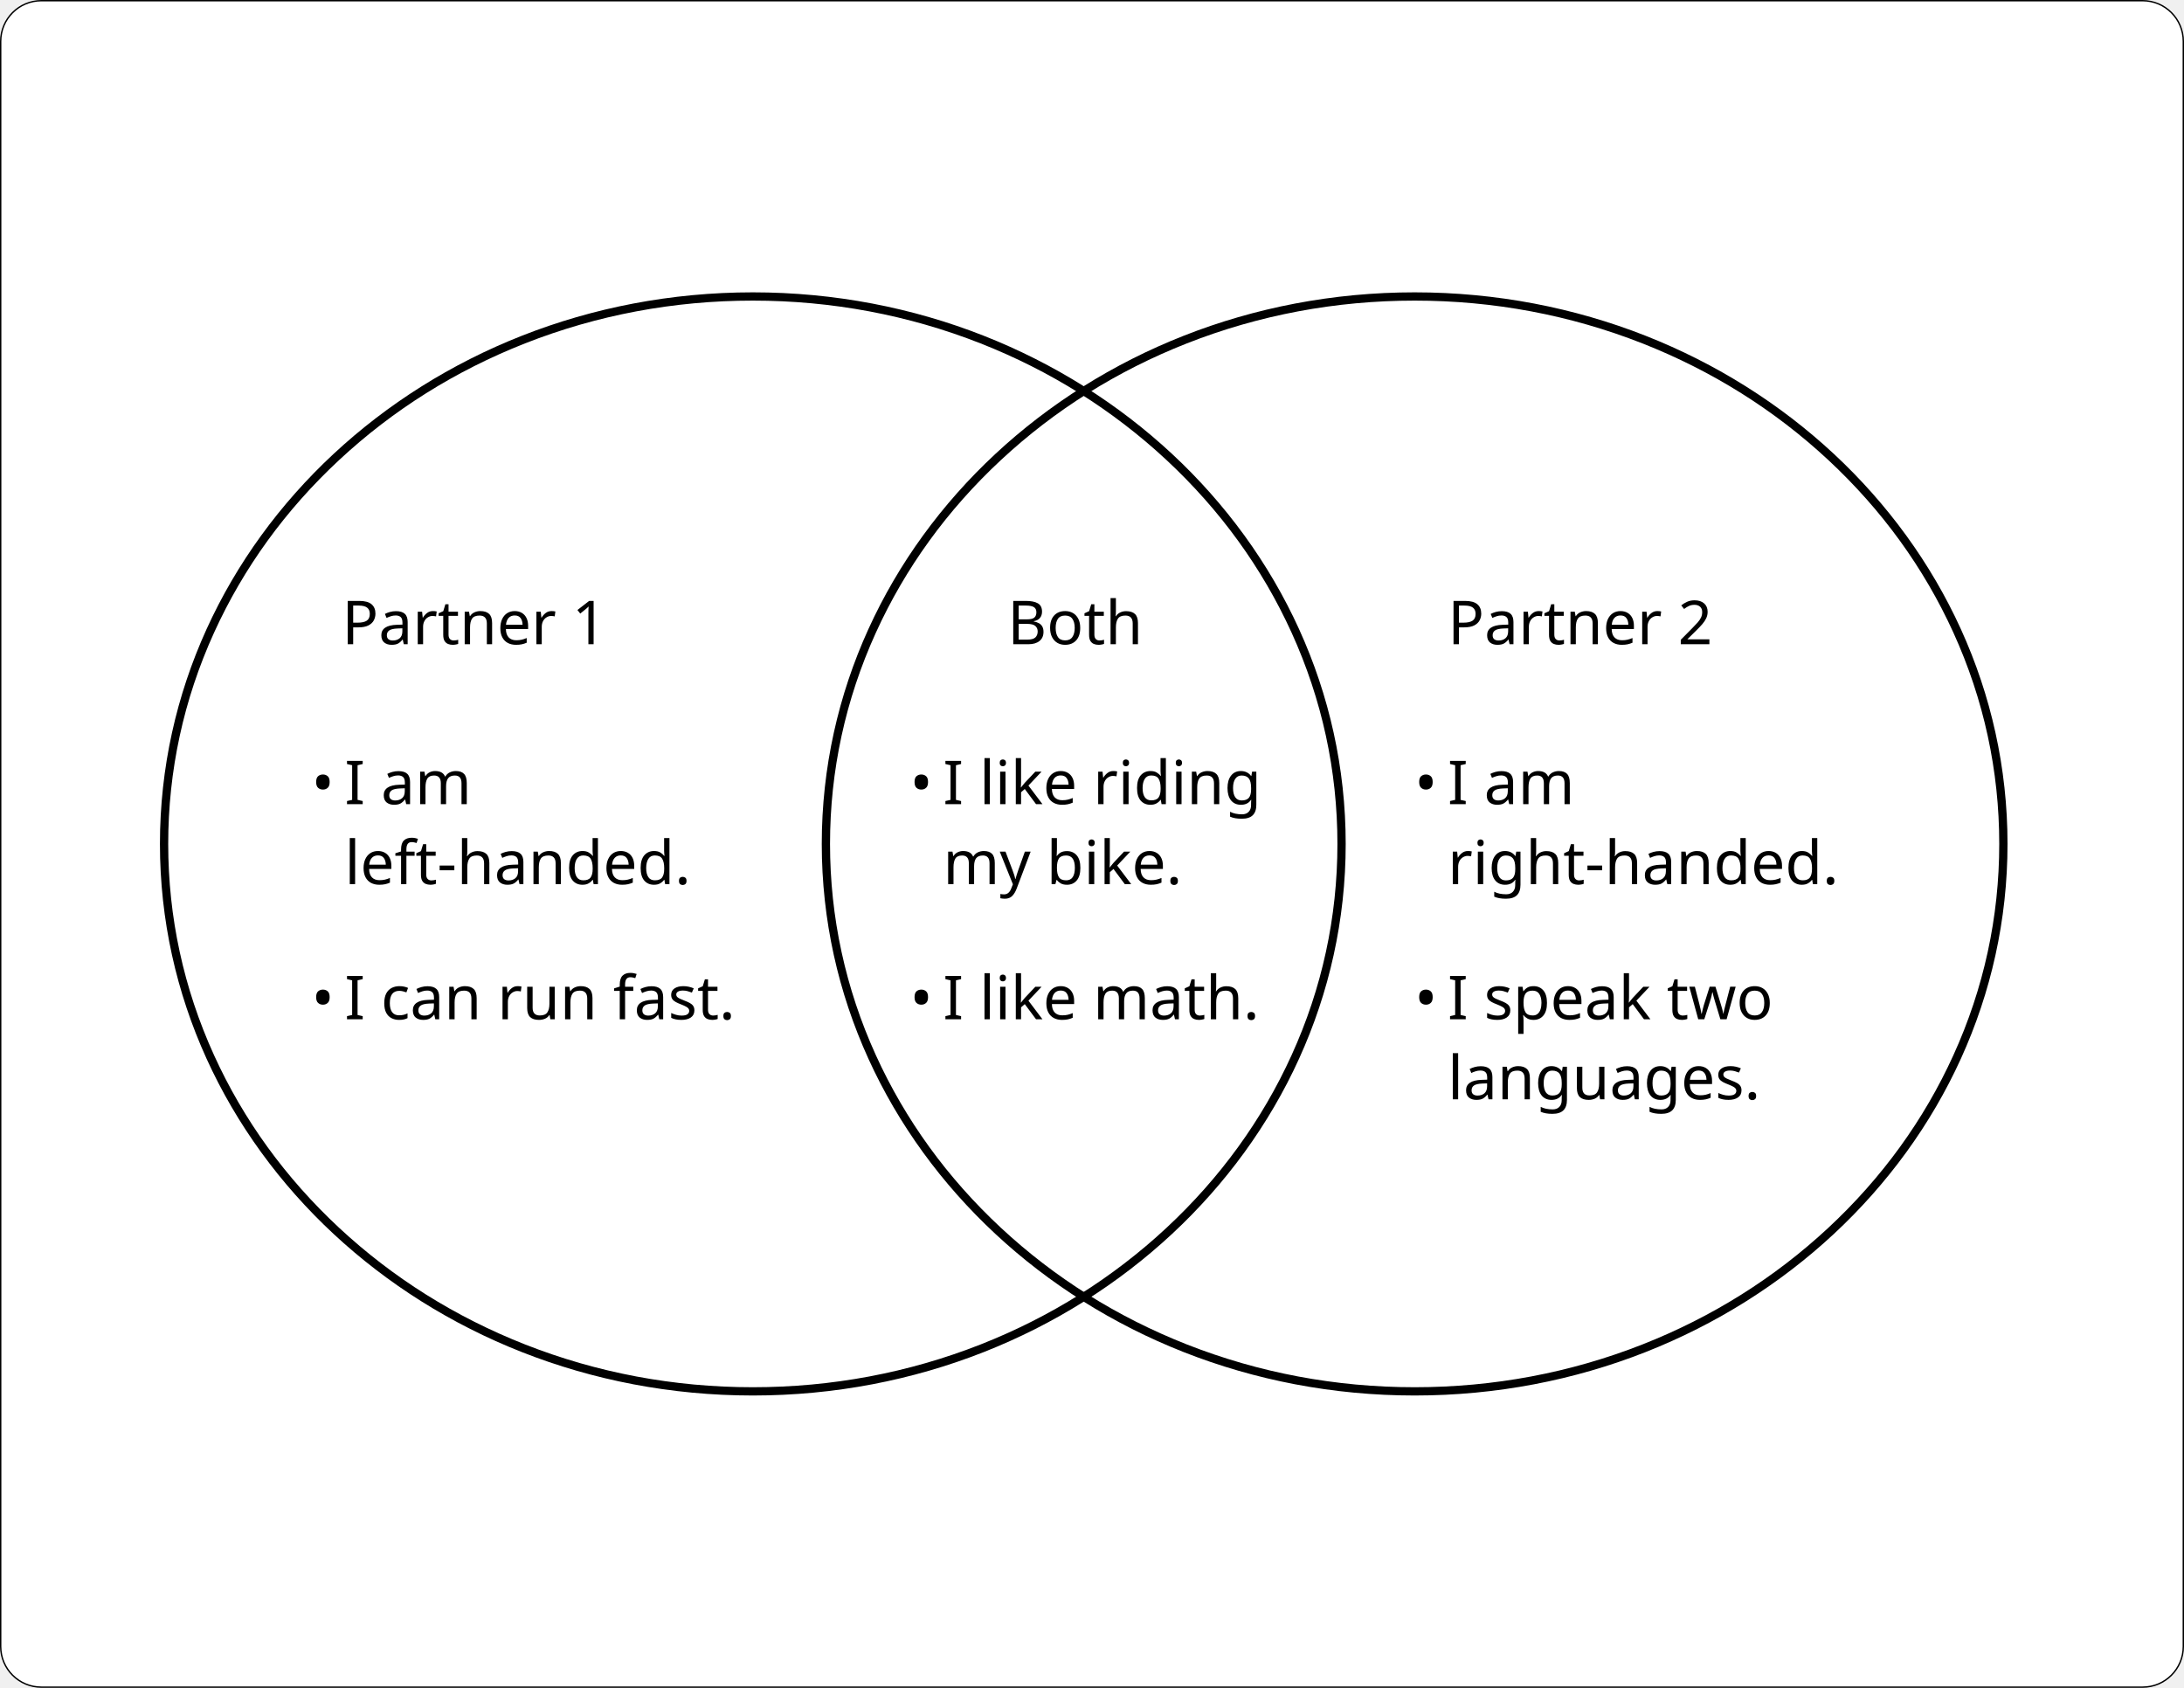
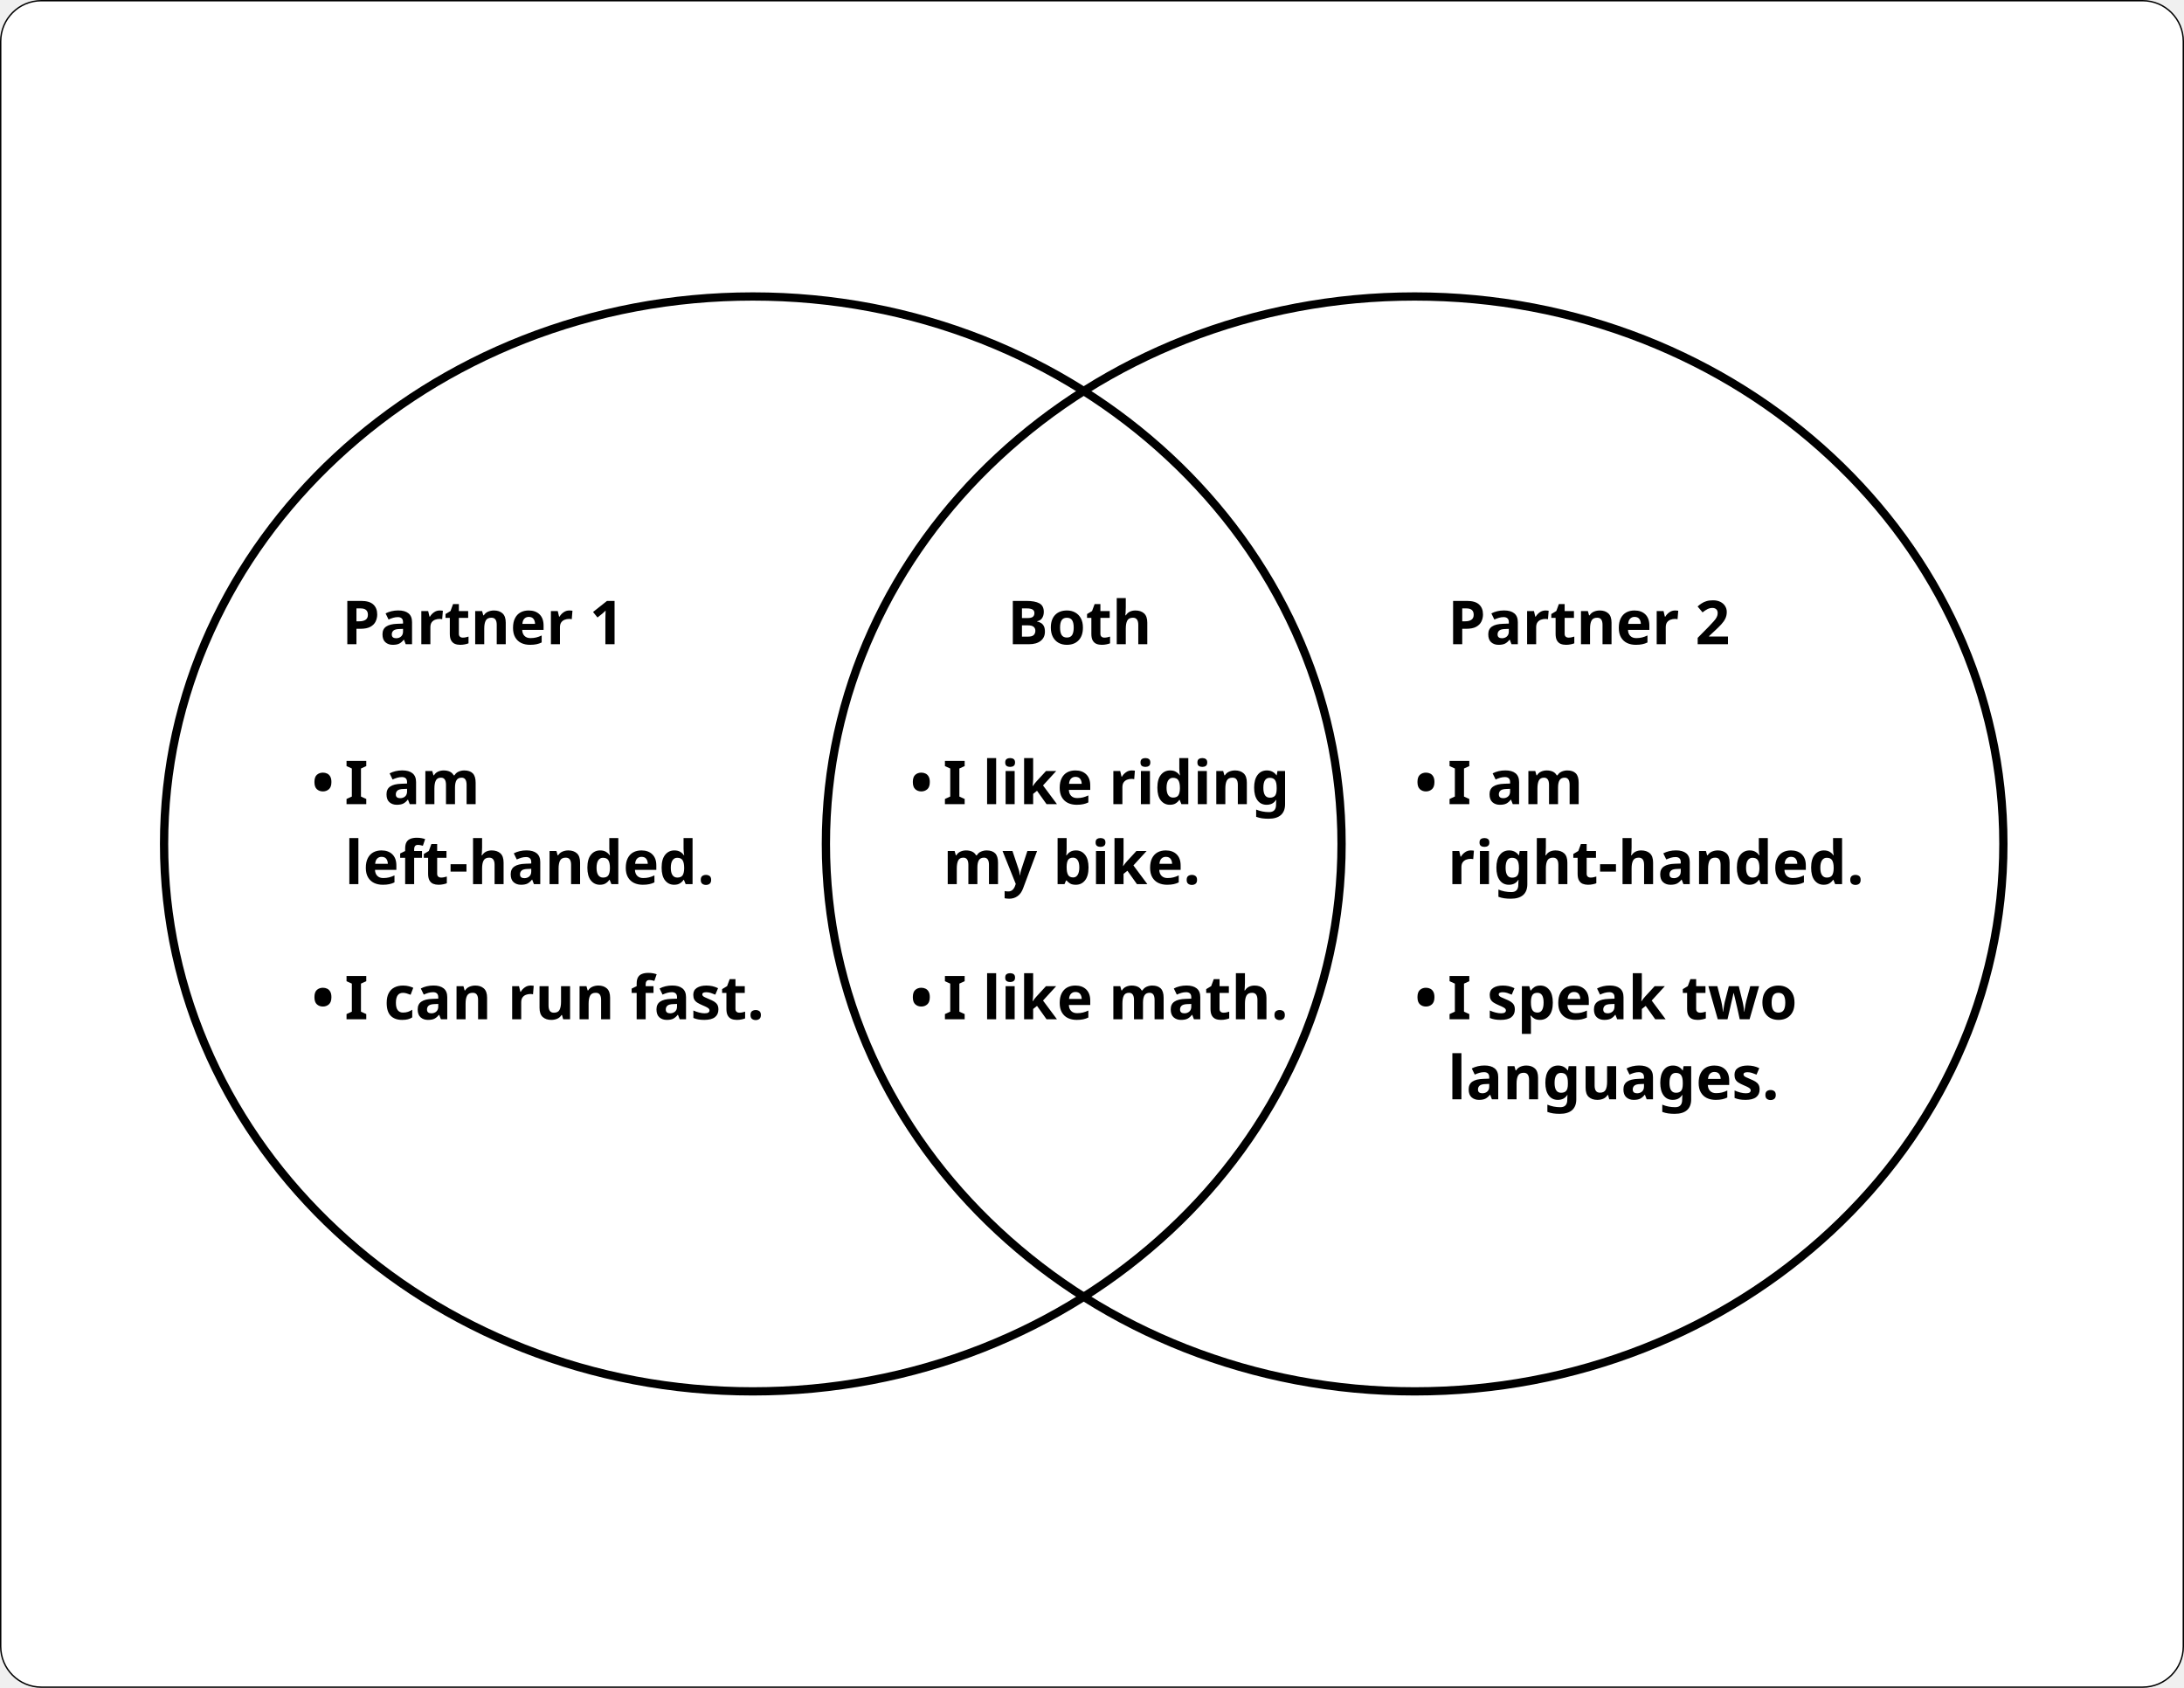
<svg xmlns="http://www.w3.org/2000/svg" version="1.1" x="0px" y="0px" viewBox="0 0 792 612" style="enable-background:new 0 0 792 612;" xml:space="preserve">
  <style type="text/css">
	.st0{fill:#FFFFFF;}
	.st1{fill:none;}
- 	.st2{font-family:'Poppins-Bold';}
+ 	.st2{font-family:sans-serif; font-weight: 600;}
	.st3{font-size:22px;}
- 	.st4{font-family:'Poppins-Medium';}
+ 	.st4{font-family:sans-serif; font-weight: 600;}
	.st5{letter-spacing:-1;}
</style>
  <g id="BKGD">
    <g>
      <path class="st0" d="M15,611.75c-8.13,0-14.75-6.62-14.75-14.75V15C0.25,6.87,6.87,0.25,15,0.25h762    c8.13,0,14.75,6.62,14.75,14.75v582c0,8.13-6.62,14.75-14.75,14.75H15z" />
      <path d="M777,0.5c8,0,14.5,6.5,14.5,14.5v582c0,8-6.5,14.5-14.5,14.5H15c-8,0-14.5-6.5-14.5-14.5V15C0.5,7,7,0.5,15,0.5H777     M777,0H15C6.72,0,0,6.72,0,15v582c0,8.28,6.72,15,15,15h762c8.28,0,15-6.72,15-15V15C792,6.72,785.28,0,777,0L777,0z" />
    </g>
  </g>
  <g id="GO_x5F_WW">
    <g>
      <path d="M273,109c28.65,0,56.43,5.22,82.59,15.51c25.25,9.94,47.93,24.16,67.4,42.27c19.45,18.1,34.72,39.16,45.39,62.62    C479.41,253.66,485,279.43,485,306s-5.59,52.34-16.63,76.61c-10.66,23.45-25.93,44.52-45.39,62.62    c-19.47,18.11-42.14,32.33-67.4,42.27C329.43,497.78,301.65,503,273,503c-28.65,0-56.43-5.22-82.59-15.51    c-25.25-9.94-47.93-24.16-67.4-42.27c-19.45-18.1-34.72-39.16-45.39-62.62C66.59,358.34,61,332.57,61,306s5.59-52.34,16.63-76.61    c10.66-23.45,25.93-44.52,45.39-62.62c19.47-18.11,42.14-32.33,67.4-42.27C216.57,114.22,244.35,109,273,109 M273,106    c-118.74,0-215,89.54-215,200s96.26,200,215,200s215-89.54,215-200S391.74,106,273,106L273,106z" />
    </g>
    <g>
      <path d="M513,109c28.65,0,56.43,5.22,82.59,15.51c25.25,9.94,47.93,24.16,67.4,42.27c19.45,18.1,34.72,39.16,45.39,62.62    C719.41,253.66,725,279.43,725,306s-5.59,52.34-16.63,76.61c-10.66,23.45-25.93,44.52-45.39,62.62    c-19.47,18.11-42.14,32.33-67.4,42.27C569.43,497.78,541.65,503,513,503c-28.65,0-56.43-5.22-82.59-15.51    c-25.25-9.94-47.93-24.16-67.4-42.27c-19.45-18.1-34.72-39.16-45.39-62.62C306.59,358.34,301,332.57,301,306    s5.59-52.34,16.63-76.61c10.66-23.45,25.93-44.52,45.39-62.62c19.47-18.11,42.14-32.33,67.4-42.27    C456.57,114.22,484.35,109,513,109 M513,106c-118.74,0-215,89.54-215,200s96.26,200,215,200s215-89.54,215-200S631.74,106,513,106    L513,106z" />
    </g>
    <rect x="123.96" y="217.31" class="st1" width="117.04" height="25.69" />
    <text transform="matrix(1 0 0 1 123.9639 233.5889)" class="st2 st3">Partner 1</text>
    <rect x="343.96" y="217.31" class="st1" width="95.04" height="20.19" />
    <text transform="matrix(1 0 0 1 365.3022 233.5889)" class="st2 st3">Both</text>
    <rect x="329.96" y="275.31" class="st1" width="147.04" height="120.69" />
    <text transform="matrix(1 0 0 1 329.9639 291.5889)">
      <tspan x="0" y="0" class="st4 st3">•</tspan>
      <tspan x="8.54" y="0" class="st4 st3 st5">	</tspan>
      <tspan x="12" y="0" class="st4 st3">I like riding </tspan>
      <tspan x="12" y="29" class="st4 st3">my bike.</tspan>
      <tspan x="0" y="78" class="st4 st3">•</tspan>
      <tspan x="8.54" y="78" class="st4 st3 st5">	</tspan>
      <tspan x="12" y="78" class="st4 st3">I like math.</tspan>
    </text>
    <rect x="112.96" y="275.31" class="st1" width="163.04" height="139.69" />
    <text transform="matrix(1 0 0 1 112.9639 291.5889)">
      <tspan x="0" y="0" class="st4 st3">•</tspan>
      <tspan x="8.54" y="0" class="st4 st3 st5">	</tspan>
      <tspan x="12" y="0" class="st4 st3">I am </tspan>
      <tspan x="12" y="29" class="st4 st3">left-handed.</tspan>
      <tspan x="0" y="78" class="st4 st3">•</tspan>
      <tspan x="8.54" y="78" class="st4 st3 st5">	</tspan>
      <tspan x="12" y="78" class="st4 st3">I can run fast.</tspan>
    </text>
    <rect x="512.96" y="275.31" class="st1" width="172.04" height="139.69" />
    <text transform="matrix(1 0 0 1 512.9639 291.5889)">
      <tspan x="0" y="0" class="st4 st3">•</tspan>
      <tspan x="8.54" y="0" class="st4 st3 st5">	</tspan>
      <tspan x="12" y="0" class="st4 st3">I am </tspan>
      <tspan x="12" y="29" class="st4 st3">right-handed.</tspan>
      <tspan x="0" y="78" class="st4 st3">•</tspan>
      <tspan x="8.54" y="78" class="st4 st3 st5">	</tspan>
      <tspan x="12" y="78" class="st4 st3">I speak two </tspan>
      <tspan x="12" y="107" class="st4 st3">languages.</tspan>
    </text>
    <rect x="524.96" y="217.31" class="st1" width="109.04" height="25.69" />
    <text transform="matrix(1 0 0 1 524.9639 233.5889)" class="st2 st3">Partner 2</text>
  </g>
  <g id="TEXT">
</g>
</svg>
